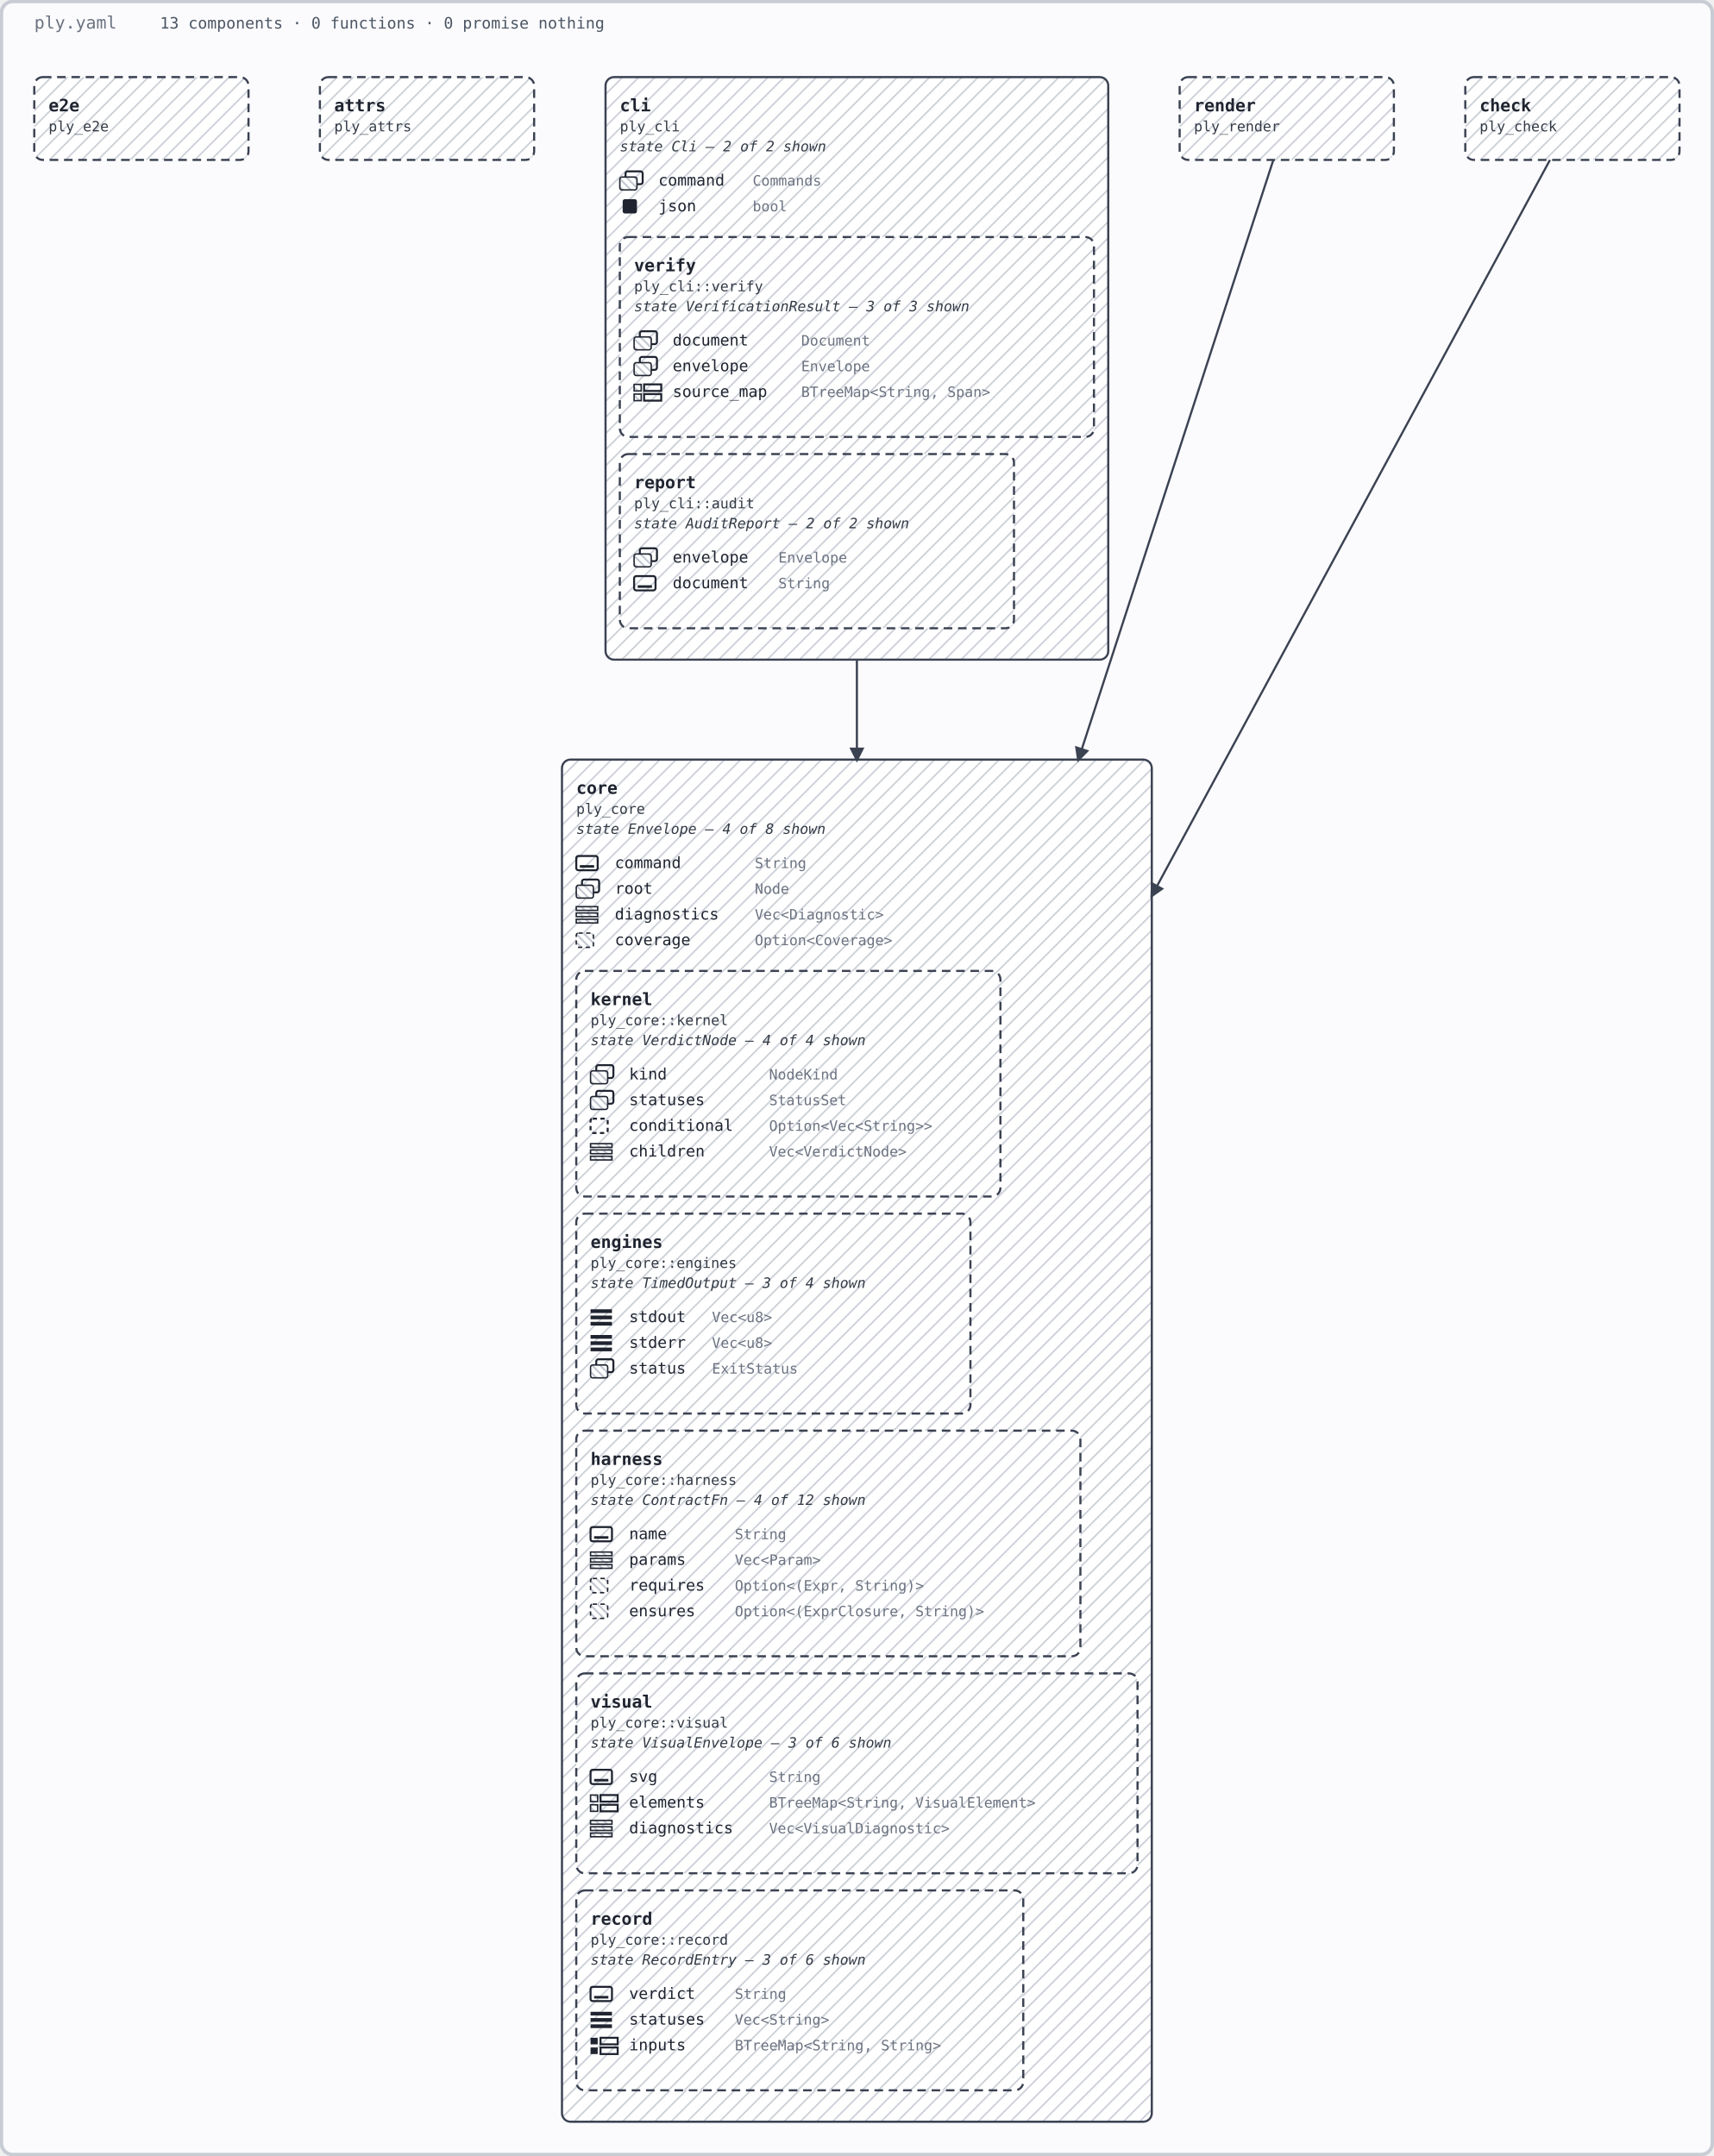
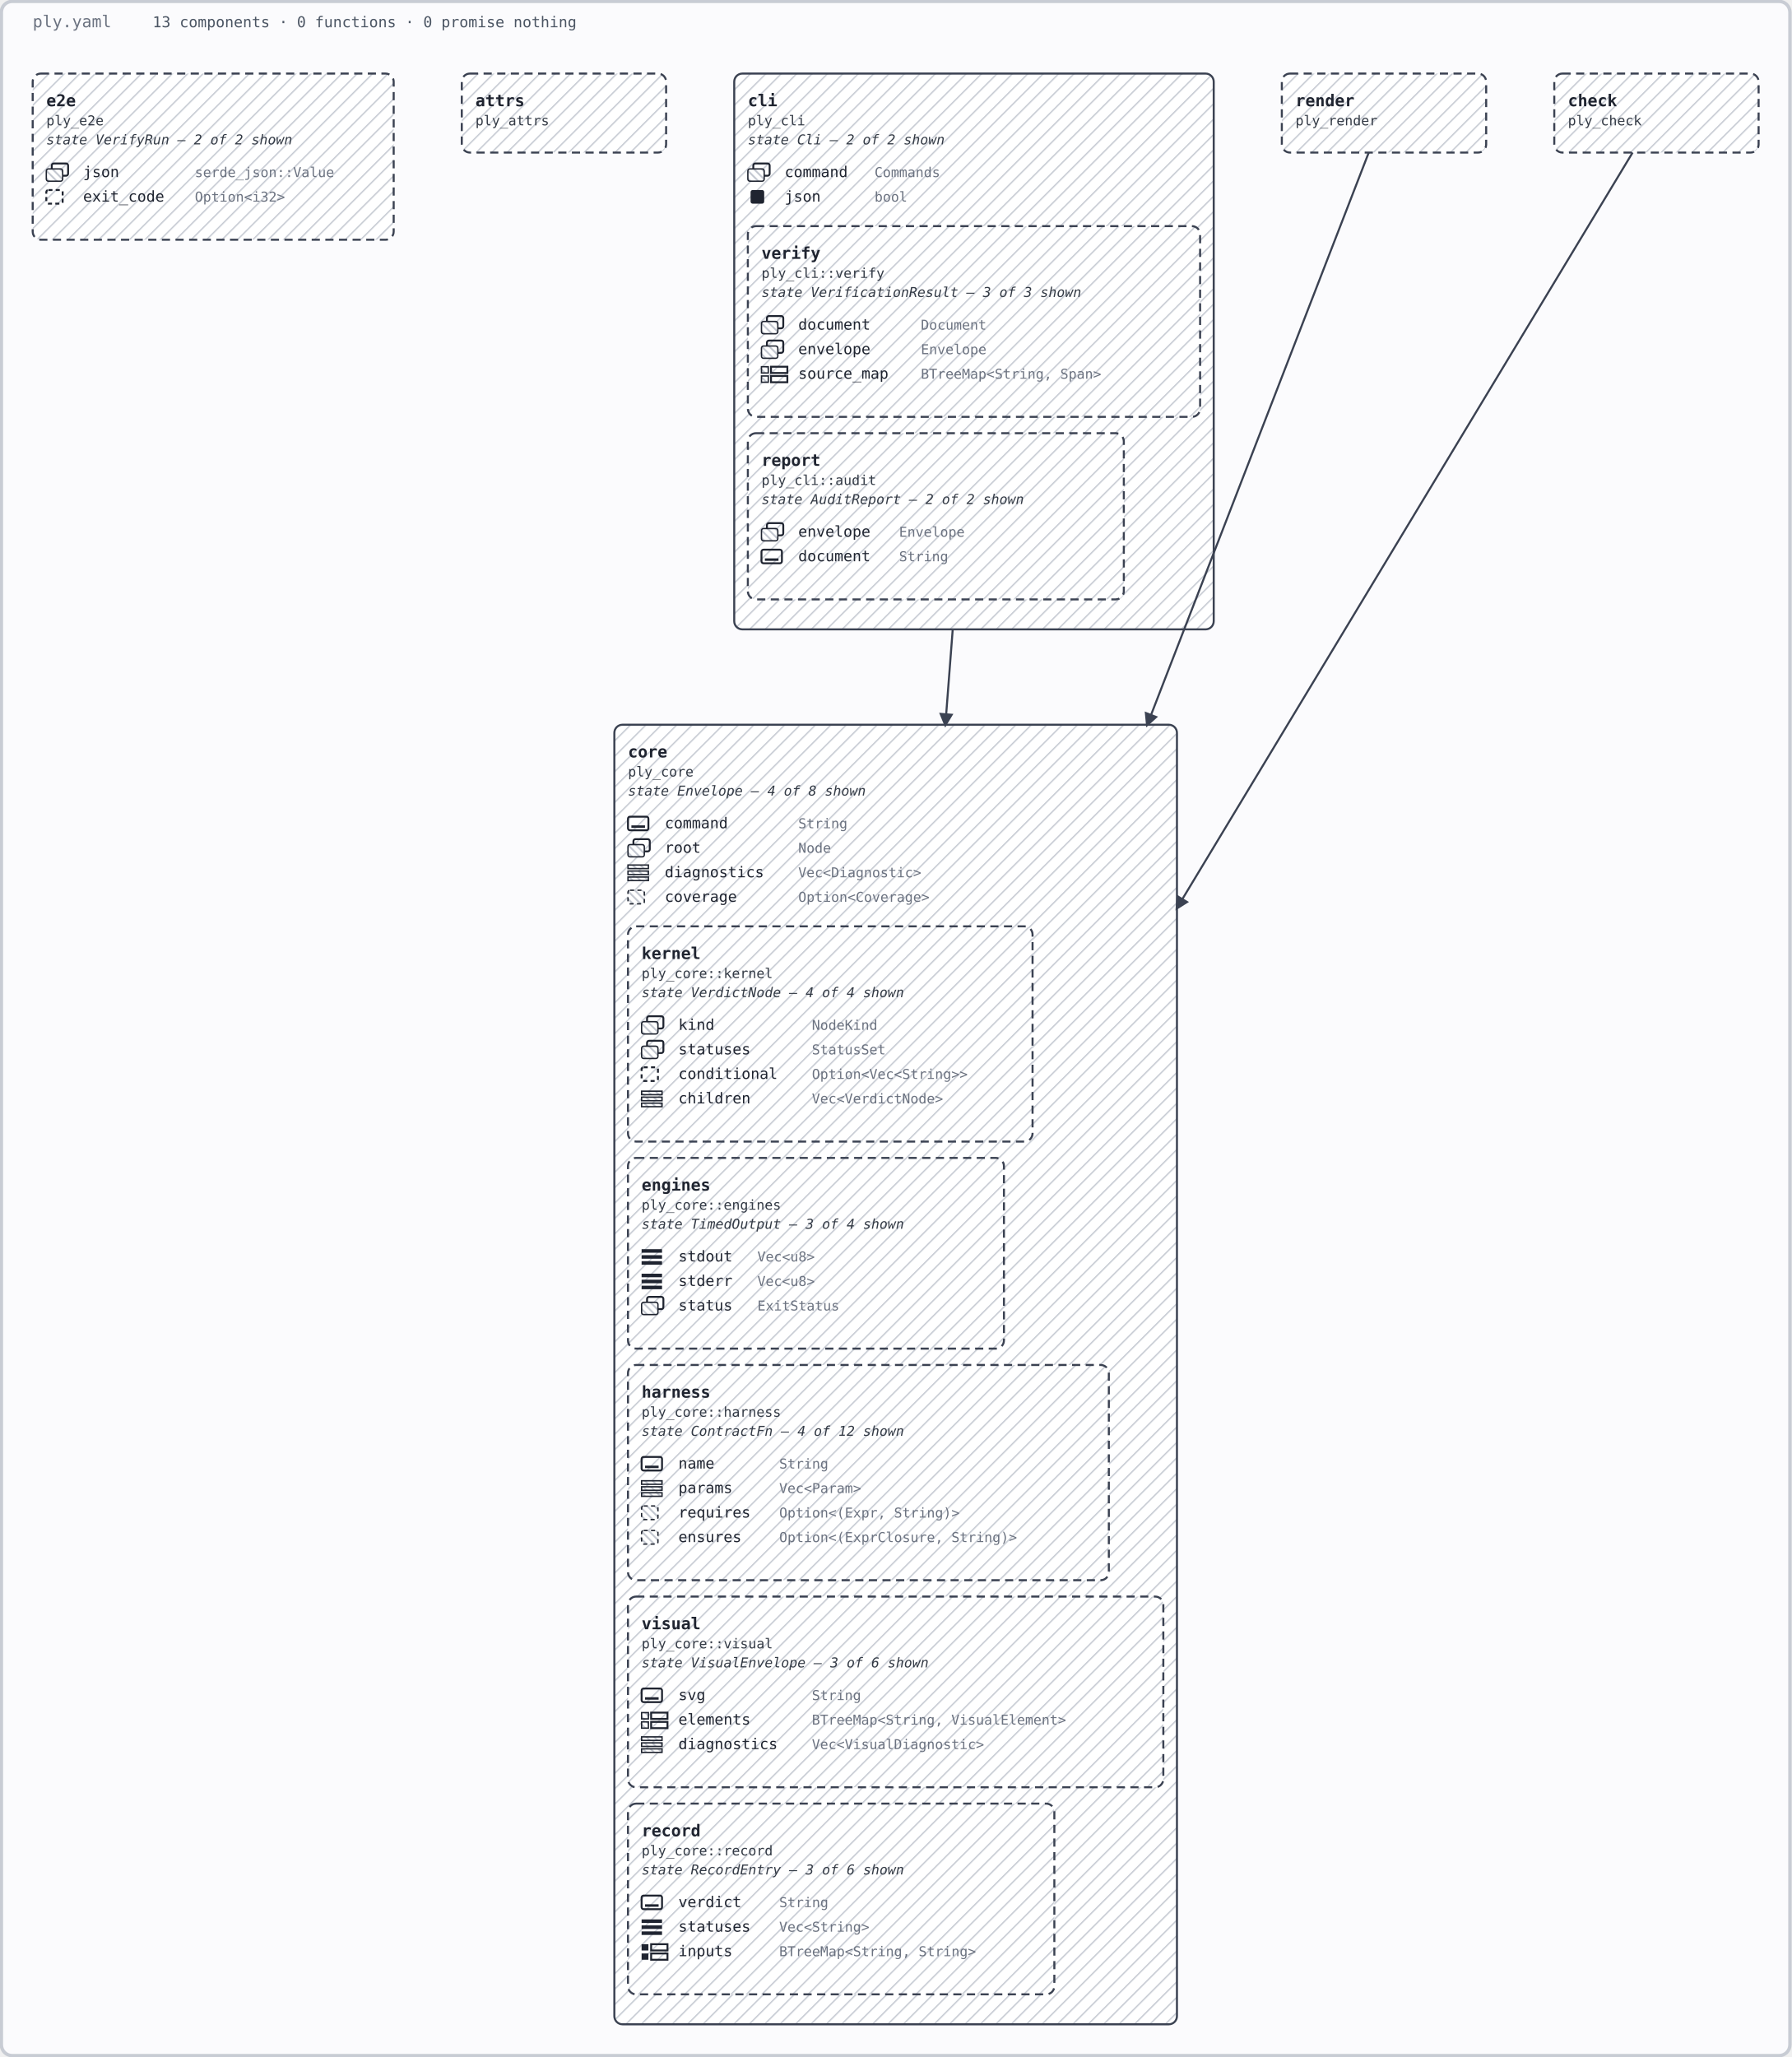
- <svg xmlns="http://www.w3.org/2000/svg" width="1200.0" height="1510.0" viewBox="0 0 1200.0 1510.0" font-family="monospace" font-size="12">
+ <svg xmlns="http://www.w3.org/2000/svg" width="1315.0" height="1510.0" viewBox="0 0 1315.0 1510.0" font-family="monospace" font-size="12">
  <style>.workspace-frame{fill:#fbfbfd;stroke:#c8ccd4;stroke-width:2.5}.workspace-title{fill:#6b7280}.verdict-strip-text{fill:#4b5563;font-size:11px}.component-box{stroke:#3b4252;stroke-width:1.5}.hollow-box{stroke-dasharray:6 4}.collapsed-stack{stroke:#3b4252;stroke-width:1.5}.pure-seal{fill:none;stroke:#3b4252}.strict-notch{fill:#1f2430}.component-name{fill:#1f2430;font-weight:bold}.component-anchor{fill:#333a45;font-size:10px}.component-owns{fill:#333a45;font-size:10px;font-style:italic}.ceiling-unclaimed{fill:url(#unclaimed-hatch)}.ceiling-tested{fill:#eef0f3}.ceiling-fuzzed{fill:#d2d7de}.ceiling-bounded{fill:#aeb6c2}.ceiling-proved{fill:#8792a3}.contract-mark{fill:#1f2430}.fn-clause{font:11px ui-monospace,SFMono-Regular,Menlo,monospace;fill:#3c4658}.cap-badge rect{fill:#eceef2;stroke:#9aa2b1}.cap-badge text{fill:#4b5563;font-size:10px}.profile-tag rect{fill:#eef2fb;stroke:#5570a8}.profile-tag text{fill:#334b78;font-size:10px}.fn-chip-box{fill:#f6f7f9;stroke:#9aa2b1}.fn-chip-box-synth{fill:#ecdff5;stroke:#9aa2b1}.fn-name{fill:#1f2430}.fn-checks{fill:#4b5563;font-size:9px}.fn-check-with{fill:#6b7280;font-size:10px}.fn-examples{fill:#6b7280;font-size:10px}.fn-shield{fill:none;stroke:#9a7a1f;font-size:13px}.unresolved-pin circle,.registry-pin circle{fill:#fff6d8;stroke:#b08900}.pin-label{fill:#7a5c00;font-size:10px;text-anchor:middle}.edge-line{fill:none;stroke:#3b4252;stroke-width:1.5}.edge-label{fill:#3b4252;font-size:10px;text-anchor:middle}.deny-line{fill:none;stroke:#c9534f;stroke-width:1.5}.deny-bar{stroke:#c9534f;stroke-width:3}.deny-except{fill:#8f2f2c;font-size:10px;text-anchor:middle}.any-node circle{fill:#eceef2;stroke:#9aa2b1}.any-label{fill:#4b5563;text-anchor:middle}.external-box{fill:none;stroke:#3b4252;stroke-width:1.5}#arrow path{fill:#3b4252}@media (prefers-color-scheme: dark){.workspace-frame{fill:#15171c;stroke:#333947}.workspace-title{fill:#8b93a1}.verdict-strip-text{fill:#a3abb9}.component-box,.collapsed-stack,.external-box{stroke:#8891a3}.component-name{fill:#e6e9ef}.component-anchor,.component-owns{fill:#98a0ae}.ceiling-unclaimed{fill:url(#unclaimed-hatch-dark)}.ceiling-tested{fill:#242832}.ceiling-fuzzed{fill:#333947}.ceiling-bounded{fill:#464e60}.ceiling-proved{fill:#5b6479}.contract-mark{fill:#c8cede}.fn-clause{fill:#aab3c4}.cap-badge rect{fill:#252a35;stroke:#6d7686}.cap-badge text{fill:#b6bdca}.profile-tag rect{fill:#1d2532;stroke:#5570a8}.profile-tag text{fill:#9fb6dd}.fn-chip-box{fill:#1c1f27;stroke:#6d7686}.fn-chip-box-synth{fill:#2a2033;stroke:#6d7686}.fn-name{fill:#e6e9ef}.fn-checks{fill:#a3abb9}.fn-check-with,.fn-examples{fill:#8b93a1}.pure-seal,.strict-notch{fill:#c8cede}.pure-seal{fill:none;stroke:#c8cede}.edge-line{stroke:#98a0ae}.edge-label{fill:#a3abb9}.deny-line,.deny-bar{stroke:#e8524b}.deny-except{fill:#e8524b}.any-node circle{fill:#252a35;stroke:#6d7686}.any-label{fill:#a3abb9}.unresolved-pin circle,.registry-pin circle{fill:#2e2814;stroke:#d4a72c}.pin-label{fill:#e3c66b}#arrow path{fill:#98a0ae}}.state-glyph-ink{fill:#1f2430}.state-glyph-out{fill:none;stroke:#1f2430;stroke-width:1.4}.state-glyph-front{fill:#fbfbfd}.state-glyph-dashed{stroke-dasharray:3 2.4}.state-glyph-hatched{fill:url(#state-hatch);stroke:#1f2430;stroke-width:1}.state-field-name{fill:#1f2430;font-size:11px}.state-field-type{fill:#6b7280;font-size:10px}@media (prefers-color-scheme: dark){.state-glyph-ink{fill:#c8cede}.state-glyph-out{fill:none;stroke:#c8cede}.state-glyph-front{fill:#15171c}.state-glyph-hatched{fill:url(#state-hatch-dark);stroke:#c8cede;stroke-width:1}.state-field-name{fill:#e6e9ef}.state-field-type{fill:#8b93a1}}</style>
  <defs>
    <marker id="arrow" viewBox="0 0 10 10" refX="8" refY="5" markerWidth="7" markerHeight="7" orient="auto-start-reverse">
      <path d="M 0 0 L 10 5 L 0 10 z" />
    </marker>
    <pattern id="unclaimed-hatch" patternUnits="userSpaceOnUse" width="8" height="8" patternTransform="rotate(45)">
      <rect width="8" height="8" fill="#fff" />
      <line x1="0" y1="0" x2="0" y2="8" stroke="#c8ccd4" stroke-width="2" />
    </pattern>
    <pattern id="unclaimed-hatch-dark" patternUnits="userSpaceOnUse" width="8" height="8" patternTransform="rotate(45)">
      <rect width="8" height="8" fill="#15171c" />
      <line x1="0" y1="0" x2="0" y2="8" stroke="#4a5262" stroke-width="2" />
    </pattern>
    <pattern id="state-hatch" patternUnits="userSpaceOnUse" width="4" height="4" patternTransform="rotate(-45)">
      <rect width="4" height="4" fill="#fff" />
      <rect width="1.4" height="4" fill="#c8ccd4" />
    </pattern>
    <pattern id="state-hatch-dark" patternUnits="userSpaceOnUse" width="4" height="4" patternTransform="rotate(-45)">
      <rect width="4" height="4" fill="#15171c" />
      <rect width="1.4" height="4" fill="#4a5262" />
    </pattern>
  </defs>
-   <rect class="workspace-frame" x="1" y="1" width="1198.0" height="1508.0" rx="8" />
+   <rect class="workspace-frame" x="1" y="1" width="1313.0" height="1508.0" rx="8" />
  <g>
    <text class="workspace-title" x="24.0" y="20">ply.yaml</text>
  </g>
  <g class="verdict-strip">
    <text class="verdict-strip-text" x="112.0" y="20">13 components · 0 functions · 0 promise nothing</text>
  </g>
  <g transform="translate(24.0,54.0)">
    <g class="component" data-name="e2e">
-       <rect class="component-box ceiling-unclaimed hollow-box" x="0" y="0" width="150.0" height="58.0" rx="6" />
+       <rect class="component-box ceiling-unclaimed hollow-box" x="0" y="0" width="265.0" height="122.0" rx="6" />
      <text class="component-name" x="10.0" y="24.0">e2e</text>
      <text class="component-anchor" x="10.0" y="38.0">ply_e2e</text>
-     </g>
-   </g>
-   <g transform="translate(224.0,54.0)">
+       <text class="component-owns" x="10.0" y="52.0">state VerifyRun — 2 of 2 shown</text>
+       <g class="state-field" data-field="json">
+         <rect class="state-glyph-out" x="14.0" y="66.0" width="12" height="9" rx="1.5" />
+         <rect class="state-glyph-out state-glyph-hatched" x="10.0" y="70.0" width="12" height="9" rx="1.5" />
+         <text class="state-field-name" x="37.0" y="76.0">json</text>
+         <text class="state-field-type" x="119.0" y="76.0">serde_json::Value</text>
+       </g>
+       <g class="state-field" data-field="exit_code">
+         <rect class="state-glyph-out state-glyph-dashed" x="10.0" y="85.5" width="12" height="10" rx="1.5" />
+         <text class="state-field-name" x="37.0" y="94.0">exit_code</text>
+         <text class="state-field-type" x="119.0" y="94.0">Option&lt;i32&gt;</text>
+       </g>
+     </g>
+   </g>
+   <g transform="translate(339.0,54.0)">
    <g class="component" data-name="attrs">
      <rect class="component-box ceiling-unclaimed hollow-box" x="0" y="0" width="150.0" height="58.0" rx="6" />
      <text class="component-name" x="10.0" y="24.0">attrs</text>
      <text class="component-anchor" x="10.0" y="38.0">ply_attrs</text>
    </g>
  </g>
-   <g transform="translate(393.5,532.0)">
+   <g transform="translate(451.0,532.0)">
    <g class="component" data-name="core">
      <rect class="component-box ceiling-unclaimed" x="0" y="0" width="413.0" height="954.0" rx="6" />
      <text class="component-name" x="10.0" y="24.0">core</text>
      <text class="component-anchor" x="10.0" y="38.0">ply_core</text>
      <text class="component-owns" x="10.0" y="52.0">state Envelope — 4 of 8 shown</text>
      <g class="state-field" data-field="command">
        <rect class="state-glyph-out" x="10.0" y="67.5" width="15" height="10" rx="1.5" />
        <rect class="state-glyph-ink" x="12.5" y="73.9" width="10" height="1.8" />
        <text class="state-field-name" x="37.0" y="76.0">command</text>
        <text class="state-field-type" x="135.0" y="76.0">String</text>
      </g>
      <g class="state-field" data-field="root">
        <rect class="state-glyph-out" x="14.0" y="84.0" width="12" height="9" rx="1.5" />
        <rect class="state-glyph-out state-glyph-hatched" x="10.0" y="88.0" width="12" height="9" rx="1.5" />
        <text class="state-field-name" x="37.0" y="94.0">root</text>
        <text class="state-field-type" x="135.0" y="94.0">Node</text>
      </g>
      <g class="state-field" data-field="diagnostics">
        <rect class="state-glyph-ink state-glyph-hatched" x="10.0" y="103.0" width="15" height="2.6" />
        <rect class="state-glyph-ink state-glyph-hatched" x="10.0" y="107.4" width="15" height="2.6" />
        <rect class="state-glyph-ink state-glyph-hatched" x="10.0" y="111.8" width="15" height="2.6" />
        <text class="state-field-name" x="37.0" y="112.0">diagnostics</text>
        <text class="state-field-type" x="135.0" y="112.0">Vec&lt;Diagnostic&gt;</text>
      </g>
      <g class="state-field" data-field="coverage">
        <rect class="state-glyph-out state-glyph-dashed state-glyph-hatched" x="10.0" y="121.5" width="12" height="10" rx="1.5" />
        <text class="state-field-name" x="37.0" y="130.0">coverage</text>
        <text class="state-field-type" x="135.0" y="130.0">Option&lt;Coverage&gt;</text>
      </g>
      <g transform="translate(10.0,148.0)">
        <g class="component" data-name="kernel">
          <rect class="component-box ceiling-unclaimed hollow-box" x="0" y="0" width="297.0" height="158.0" rx="6" />
          <text class="component-name" x="10.0" y="24.0">kernel</text>
          <text class="component-anchor" x="10.0" y="38.0">ply_core::kernel</text>
          <text class="component-owns" x="10.0" y="52.0">state VerdictNode — 4 of 4 shown</text>
          <g class="state-field" data-field="kind">
            <rect class="state-glyph-out" x="14.0" y="66.0" width="12" height="9" rx="1.5" />
            <rect class="state-glyph-out state-glyph-hatched" x="10.0" y="70.0" width="12" height="9" rx="1.5" />
            <text class="state-field-name" x="37.0" y="76.0">kind</text>
            <text class="state-field-type" x="135.0" y="76.0">NodeKind</text>
          </g>
          <g class="state-field" data-field="statuses">
            <rect class="state-glyph-out" x="14.0" y="84.0" width="12" height="9" rx="1.5" />
            <rect class="state-glyph-out state-glyph-hatched" x="10.0" y="88.0" width="12" height="9" rx="1.5" />
            <text class="state-field-name" x="37.0" y="94.0">statuses</text>
            <text class="state-field-type" x="135.0" y="94.0">StatusSet</text>
          </g>
          <g class="state-field" data-field="conditional">
            <rect class="state-glyph-out state-glyph-dashed" x="10.0" y="103.5" width="12" height="10" rx="1.5" />
            <text class="state-field-name" x="37.0" y="112.0">conditional</text>
            <text class="state-field-type" x="135.0" y="112.0">Option&lt;Vec&lt;String&gt;&gt;</text>
          </g>
          <g class="state-field" data-field="children">
            <rect class="state-glyph-ink state-glyph-hatched" x="10.0" y="121.0" width="15" height="2.6" />
            <rect class="state-glyph-ink state-glyph-hatched" x="10.0" y="125.4" width="15" height="2.6" />
            <rect class="state-glyph-ink state-glyph-hatched" x="10.0" y="129.8" width="15" height="2.6" />
            <text class="state-field-name" x="37.0" y="130.0">children</text>
            <text class="state-field-type" x="135.0" y="130.0">Vec&lt;VerdictNode&gt;</text>
          </g>
        </g>
      </g>
      <g transform="translate(10.0,318.0)">
        <g class="component" data-name="engines">
          <rect class="component-box ceiling-unclaimed hollow-box" x="0" y="0" width="276.0" height="140.0" rx="6" />
          <text class="component-name" x="10.0" y="24.0">engines</text>
          <text class="component-anchor" x="10.0" y="38.0">ply_core::engines</text>
          <text class="component-owns" x="10.0" y="52.0">state TimedOutput — 3 of 4 shown</text>
          <g class="state-field" data-field="stdout">
            <rect class="state-glyph-ink" x="10.0" y="67.0" width="15" height="2.6" />
            <rect class="state-glyph-ink" x="10.0" y="71.4" width="15" height="2.6" />
            <rect class="state-glyph-ink" x="10.0" y="75.8" width="15" height="2.6" />
            <text class="state-field-name" x="37.0" y="76.0">stdout</text>
            <text class="state-field-type" x="95.0" y="76.0">Vec&lt;u8&gt;</text>
          </g>
          <g class="state-field" data-field="stderr">
            <rect class="state-glyph-ink" x="10.0" y="85.0" width="15" height="2.6" />
            <rect class="state-glyph-ink" x="10.0" y="89.4" width="15" height="2.6" />
            <rect class="state-glyph-ink" x="10.0" y="93.8" width="15" height="2.6" />
            <text class="state-field-name" x="37.0" y="94.0">stderr</text>
            <text class="state-field-type" x="95.0" y="94.0">Vec&lt;u8&gt;</text>
          </g>
          <g class="state-field" data-field="status">
            <rect class="state-glyph-out" x="14.0" y="102.0" width="12" height="9" rx="1.5" />
            <rect class="state-glyph-out state-glyph-hatched" x="10.0" y="106.0" width="12" height="9" rx="1.5" />
            <text class="state-field-name" x="37.0" y="112.0">status</text>
            <text class="state-field-type" x="95.0" y="112.0">ExitStatus</text>
          </g>
        </g>
      </g>
      <g transform="translate(10.0,470.0)">
        <g class="component" data-name="harness">
          <rect class="component-box ceiling-unclaimed hollow-box" x="0" y="0" width="353.0" height="158.0" rx="6" />
          <text class="component-name" x="10.0" y="24.0">harness</text>
          <text class="component-anchor" x="10.0" y="38.0">ply_core::harness</text>
          <text class="component-owns" x="10.0" y="52.0">state ContractFn — 4 of 12 shown</text>
          <g class="state-field" data-field="name">
            <rect class="state-glyph-out" x="10.0" y="67.5" width="15" height="10" rx="1.5" />
            <rect class="state-glyph-ink" x="12.5" y="73.9" width="10" height="1.8" />
            <text class="state-field-name" x="37.0" y="76.0">name</text>
            <text class="state-field-type" x="111.0" y="76.0">String</text>
          </g>
          <g class="state-field" data-field="params">
            <rect class="state-glyph-ink state-glyph-hatched" x="10.0" y="85.0" width="15" height="2.6" />
            <rect class="state-glyph-ink state-glyph-hatched" x="10.0" y="89.4" width="15" height="2.6" />
            <rect class="state-glyph-ink state-glyph-hatched" x="10.0" y="93.8" width="15" height="2.6" />
            <text class="state-field-name" x="37.0" y="94.0">params</text>
            <text class="state-field-type" x="111.0" y="94.0">Vec&lt;Param&gt;</text>
          </g>
          <g class="state-field" data-field="requires">
            <rect class="state-glyph-out state-glyph-dashed state-glyph-hatched" x="10.0" y="103.5" width="12" height="10" rx="1.5" />
            <text class="state-field-name" x="37.0" y="112.0">requires</text>
            <text class="state-field-type" x="111.0" y="112.0">Option&lt;(Expr, String)&gt;</text>
          </g>
          <g class="state-field" data-field="ensures">
            <rect class="state-glyph-out state-glyph-dashed state-glyph-hatched" x="10.0" y="121.5" width="12" height="10" rx="1.5" />
            <text class="state-field-name" x="37.0" y="130.0">ensures</text>
            <text class="state-field-type" x="111.0" y="130.0">Option&lt;(ExprClosure, String)&gt;</text>
          </g>
        </g>
      </g>
      <g transform="translate(10.0,640.0)">
        <g class="component" data-name="visual">
          <rect class="component-box ceiling-unclaimed hollow-box" x="0" y="0" width="393.0" height="140.0" rx="6" />
          <text class="component-name" x="10.0" y="24.0">visual</text>
          <text class="component-anchor" x="10.0" y="38.0">ply_core::visual</text>
          <text class="component-owns" x="10.0" y="52.0">state VisualEnvelope — 3 of 6 shown</text>
          <g class="state-field" data-field="svg">
            <rect class="state-glyph-out" x="10.0" y="67.5" width="15" height="10" rx="1.5" />
            <rect class="state-glyph-ink" x="12.5" y="73.9" width="10" height="1.8" />
            <text class="state-field-name" x="37.0" y="76.0">svg</text>
            <text class="state-field-type" x="135.0" y="76.0">String</text>
          </g>
          <g class="state-field" data-field="elements">
            <rect class="state-glyph-ink state-glyph-hatched" x="10.0" y="85.2" width="5" height="4.6" />
            <rect class="state-glyph-out" x="17.0" y="85.2" width="12" height="4.6" />
            <rect class="state-glyph-ink state-glyph-hatched" x="10.0" y="92.0" width="5" height="4.6" />
            <rect class="state-glyph-out" x="17.0" y="92.0" width="12" height="4.6" />
            <text class="state-field-name" x="37.0" y="94.0">elements</text>
            <text class="state-field-type" x="135.0" y="94.0">BTreeMap&lt;String, VisualElement&gt;</text>
          </g>
          <g class="state-field" data-field="diagnostics">
            <rect class="state-glyph-ink state-glyph-hatched" x="10.0" y="103.0" width="15" height="2.6" />
            <rect class="state-glyph-ink state-glyph-hatched" x="10.0" y="107.4" width="15" height="2.6" />
            <rect class="state-glyph-ink state-glyph-hatched" x="10.0" y="111.8" width="15" height="2.6" />
            <text class="state-field-name" x="37.0" y="112.0">diagnostics</text>
            <text class="state-field-type" x="135.0" y="112.0">Vec&lt;VisualDiagnostic&gt;</text>
          </g>
        </g>
      </g>
      <g transform="translate(10.0,792.0)">
        <g class="component" data-name="record">
          <rect class="component-box ceiling-unclaimed hollow-box" x="0" y="0" width="313.0" height="140.0" rx="6" />
          <text class="component-name" x="10.0" y="24.0">record</text>
          <text class="component-anchor" x="10.0" y="38.0">ply_core::record</text>
          <text class="component-owns" x="10.0" y="52.0">state RecordEntry — 3 of 6 shown</text>
          <g class="state-field" data-field="verdict">
            <rect class="state-glyph-out" x="10.0" y="67.5" width="15" height="10" rx="1.5" />
            <rect class="state-glyph-ink" x="12.5" y="73.9" width="10" height="1.8" />
            <text class="state-field-name" x="37.0" y="76.0">verdict</text>
            <text class="state-field-type" x="111.0" y="76.0">String</text>
          </g>
          <g class="state-field" data-field="statuses">
            <rect class="state-glyph-ink" x="10.0" y="85.0" width="15" height="2.6" />
            <rect class="state-glyph-ink" x="10.0" y="89.4" width="15" height="2.6" />
            <rect class="state-glyph-ink" x="10.0" y="93.8" width="15" height="2.6" />
            <text class="state-field-name" x="37.0" y="94.0">statuses</text>
            <text class="state-field-type" x="111.0" y="94.0">Vec&lt;String&gt;</text>
          </g>
          <g class="state-field" data-field="inputs">
            <rect class="state-glyph-ink" x="10.0" y="103.2" width="5" height="4.6" />
            <rect class="state-glyph-out" x="17.0" y="103.2" width="12" height="4.6" />
            <rect class="state-glyph-ink" x="10.0" y="110.0" width="5" height="4.6" />
            <rect class="state-glyph-out" x="17.0" y="110.0" width="12" height="4.6" />
            <text class="state-field-name" x="37.0" y="112.0">inputs</text>
            <text class="state-field-type" x="111.0" y="112.0">BTreeMap&lt;String, String&gt;</text>
          </g>
        </g>
      </g>
    </g>
  </g>
-   <g transform="translate(424.0,54.0)">
+   <g transform="translate(539.0,54.0)">
    <g class="component" data-name="cli">
      <rect class="component-box ceiling-unclaimed" x="0" y="0" width="352.0" height="408.0" rx="6" />
      <text class="component-name" x="10.0" y="24.0">cli</text>
      <text class="component-anchor" x="10.0" y="38.0">ply_cli</text>
      <text class="component-owns" x="10.0" y="52.0">state Cli — 2 of 2 shown</text>
      <g class="state-field" data-field="command">
        <rect class="state-glyph-out" x="14.0" y="66.0" width="12" height="9" rx="1.5" />
        <rect class="state-glyph-out state-glyph-hatched" x="10.0" y="70.0" width="12" height="9" rx="1.5" />
        <text class="state-field-name" x="37.0" y="76.0">command</text>
        <text class="state-field-type" x="103.0" y="76.0">Commands</text>
      </g>
      <g class="state-field" data-field="json">
        <rect class="state-glyph-ink" x="12.0" y="85.5" width="10" height="10" rx="1.5" />
        <text class="state-field-name" x="37.0" y="94.0">json</text>
        <text class="state-field-type" x="103.0" y="94.0">bool</text>
      </g>
      <g transform="translate(10.0,112.0)">
        <g class="component" data-name="verify">
          <rect class="component-box ceiling-unclaimed hollow-box" x="0" y="0" width="332.0" height="140.0" rx="6" />
          <text class="component-name" x="10.0" y="24.0">verify</text>
          <text class="component-anchor" x="10.0" y="38.0">ply_cli::verify</text>
          <text class="component-owns" x="10.0" y="52.0">state VerificationResult — 3 of 3 shown</text>
          <g class="state-field" data-field="document">
            <rect class="state-glyph-out" x="14.0" y="66.0" width="12" height="9" rx="1.5" />
            <rect class="state-glyph-out state-glyph-hatched" x="10.0" y="70.0" width="12" height="9" rx="1.5" />
            <text class="state-field-name" x="37.0" y="76.0">document</text>
            <text class="state-field-type" x="127.0" y="76.0">Document</text>
          </g>
          <g class="state-field" data-field="envelope">
            <rect class="state-glyph-out" x="14.0" y="84.0" width="12" height="9" rx="1.5" />
            <rect class="state-glyph-out state-glyph-hatched" x="10.0" y="88.0" width="12" height="9" rx="1.5" />
            <text class="state-field-name" x="37.0" y="94.0">envelope</text>
            <text class="state-field-type" x="127.0" y="94.0">Envelope</text>
          </g>
          <g class="state-field" data-field="source_map">
            <rect class="state-glyph-ink state-glyph-hatched" x="10.0" y="103.2" width="5" height="4.6" />
            <rect class="state-glyph-out" x="17.0" y="103.2" width="12" height="4.6" />
            <rect class="state-glyph-ink state-glyph-hatched" x="10.0" y="110.0" width="5" height="4.6" />
            <rect class="state-glyph-out" x="17.0" y="110.0" width="12" height="4.6" />
            <text class="state-field-name" x="37.0" y="112.0">source_map</text>
            <text class="state-field-type" x="127.0" y="112.0">BTreeMap&lt;String, Span&gt;</text>
          </g>
        </g>
      </g>
      <g transform="translate(10.0,264.0)">
        <g class="component" data-name="report">
          <rect class="component-box ceiling-unclaimed hollow-box" x="0" y="0" width="276.0" height="122.0" rx="6" />
          <text class="component-name" x="10.0" y="24.0">report</text>
          <text class="component-anchor" x="10.0" y="38.0">ply_cli::audit</text>
          <text class="component-owns" x="10.0" y="52.0">state AuditReport — 2 of 2 shown</text>
          <g class="state-field" data-field="envelope">
            <rect class="state-glyph-out" x="14.0" y="66.0" width="12" height="9" rx="1.5" />
            <rect class="state-glyph-out state-glyph-hatched" x="10.0" y="70.0" width="12" height="9" rx="1.5" />
            <text class="state-field-name" x="37.0" y="76.0">envelope</text>
            <text class="state-field-type" x="111.0" y="76.0">Envelope</text>
          </g>
          <g class="state-field" data-field="document">
            <rect class="state-glyph-out" x="10.0" y="85.5" width="15" height="10" rx="1.5" />
            <rect class="state-glyph-ink" x="12.5" y="91.9" width="10" height="1.8" />
            <text class="state-field-name" x="37.0" y="94.0">document</text>
            <text class="state-field-type" x="111.0" y="94.0">String</text>
          </g>
        </g>
      </g>
    </g>
  </g>
-   <g transform="translate(826.0,54.0)">
+   <g transform="translate(941.0,54.0)">
    <g class="component" data-name="render">
      <rect class="component-box ceiling-unclaimed hollow-box" x="0" y="0" width="150.0" height="58.0" rx="6" />
      <text class="component-name" x="10.0" y="24.0">render</text>
      <text class="component-anchor" x="10.0" y="38.0">ply_render</text>
    </g>
  </g>
-   <g transform="translate(1026.0,54.0)">
+   <g transform="translate(1141.0,54.0)">
    <g class="component" data-name="check">
      <rect class="component-box ceiling-unclaimed hollow-box" x="0" y="0" width="150.0" height="58.0" rx="6" />
      <text class="component-name" x="10.0" y="24.0">check</text>
      <text class="component-anchor" x="10.0" y="38.0">ply_check</text>
    </g>
  </g>
  <g class="edge-call">
-     <path class="edge-line" d="M 600.0 462.0 L 600.0 532.0" marker-end="url(#arrow)" />
+     <path class="edge-line" d="M 699.4 462.0 L 694.0 532.0" marker-end="url(#arrow)" />
  </g>
  <g class="edge-call">
-     <path class="edge-line" d="M 891.6 112.0 L 755.1 532.0" marker-end="url(#arrow)" />
+     <path class="edge-line" d="M 1004.8 112.0 L 842.2 532.0" marker-end="url(#arrow)" />
  </g>
  <g class="edge-call">
-     <path class="edge-line" d="M 1085.3 112.0 L 806.5 627.3" marker-end="url(#arrow)" />
+     <path class="edge-line" d="M 1198.5 112.0 L 864.0 666.6" marker-end="url(#arrow)" />
  </g>
</svg>
